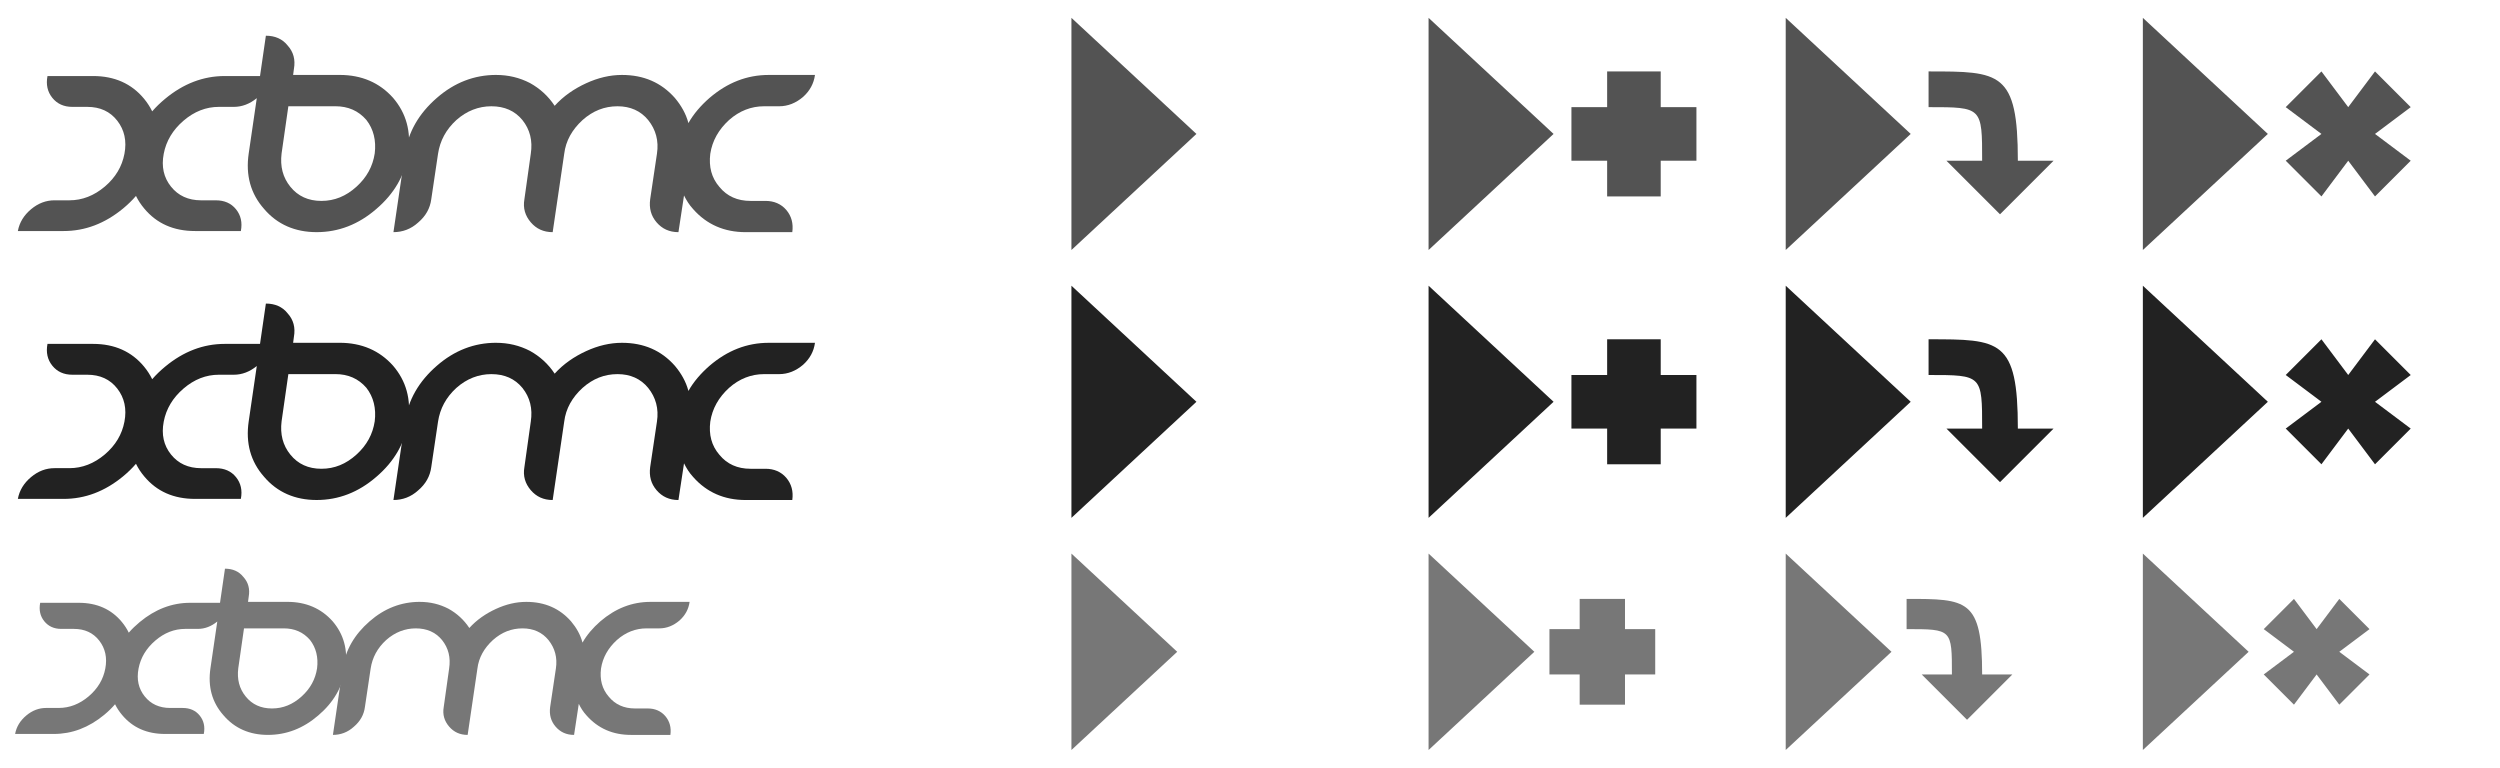
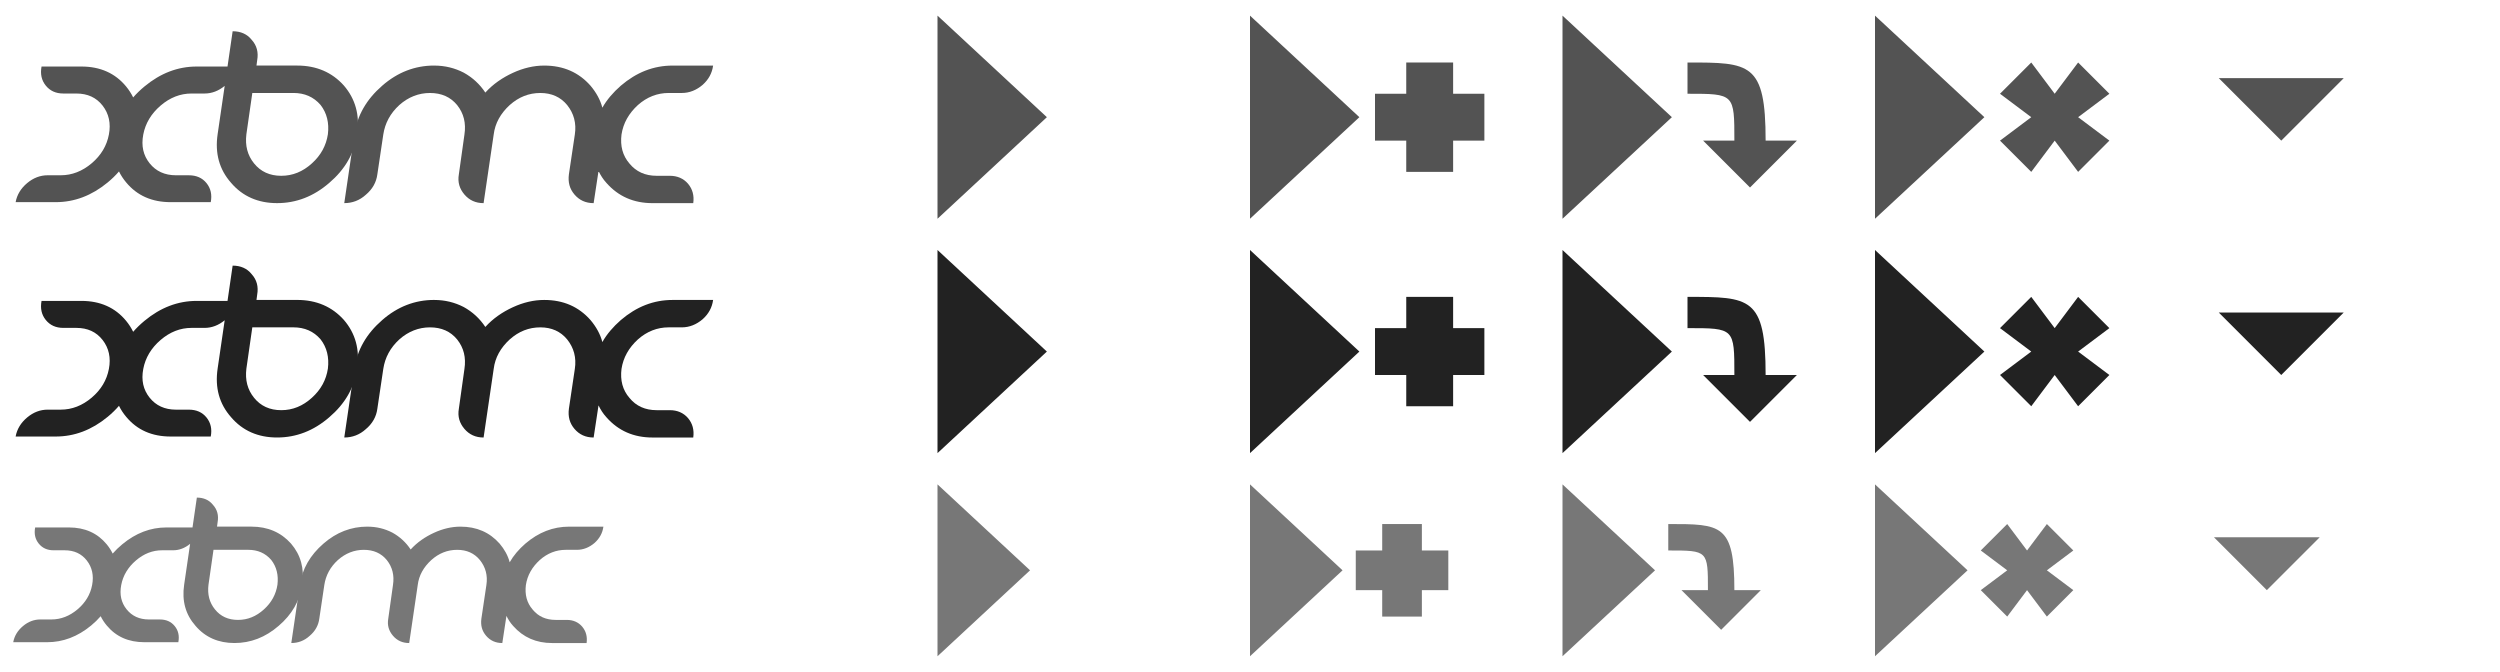
- <svg xmlns="http://www.w3.org/2000/svg" xmlns:xlink="http://www.w3.org/1999/xlink" version="1.1" width="140" height="43">
+ <svg xmlns="http://www.w3.org/2000/svg" xmlns:xlink="http://www.w3.org/1999/xlink" version="1.1" width="160" height="43">
  <defs>
    <g id="xbmc">
      <path d="m 14.889,1 -0.328,2.258 -1.977,0 c -1.201,0 -2.314,0.426 -3.337,1.275 C 8.978,4.756 8.737,4.988 8.523,5.235 8.402,4.988 8.253,4.756 8.07,4.533 7.37,3.684 6.414,3.258 5.213,3.258 l -2.554,0 c -0.091,0.477 0,0.883 0.27,1.219 0.272,0.337 0.644,0.508 1.123,0.508 l 0.836,0 c 0.716,0 1.275,0.256 1.678,0.773 C 6.969,6.276 7.105,6.896 6.969,7.611 6.833,8.329 6.468,8.94 5.868,9.45 5.268,9.958 4.604,10.217 3.891,10.217 l -0.836,0 c -0.479,0 -0.916,0.165 -1.317,0.501 C 1.337,11.055 1.089,11.458 1,11.938 l 2.563,0 c 1.201,0 2.307,-0.419 3.33,-1.262 0.267,-0.221 0.51,-0.457 0.722,-0.704 0.12,0.247 0.276,0.484 0.461,0.704 0.7,0.843 1.647,1.262 2.849,1.262 l 2.563,0 c 0.091,-0.479 0,-0.883 -0.272,-1.219 -0.272,-0.337 -0.651,-0.501 -1.128,-0.501 l -0.829,0 C 10.542,10.217 9.981,9.958 9.575,9.45 9.167,8.94 9.031,8.329 9.169,7.611 9.305,6.896 9.675,6.276 10.277,5.759 10.879,5.242 11.541,4.985 12.256,4.985 l 0.836,0 c 0.466,0 0.894,-0.167 1.288,-0.488 L 13.928,7.591 C 13.748,8.812 14.033,9.847 14.791,10.703 15.531,11.572 16.527,12 17.731,12 c 1.226,0 2.34,-0.428 3.343,-1.297 1.003,-0.856 1.605,-1.89 1.783,-3.112 C 23.036,6.367 22.746,5.333 22.01,4.477 21.252,3.628 20.249,3.196 19.023,3.196 l -2.608,0 0.045,-0.341 C 16.549,2.351 16.438,1.909 16.104,1.544 15.814,1.178 15.397,1 14.889,1 z m 1.259,3.95 2.63,0 c 0.713,0 1.293,0.25 1.739,0.767 0.401,0.515 0.557,1.15 0.468,1.875 -0.111,0.724 -0.446,1.344 -1.025,1.866 -0.58,0.526 -1.226,0.793 -1.961,0.793 -0.736,0 -1.315,-0.267 -1.739,-0.793 C 15.836,8.935 15.68,8.316 15.769,7.591 l 0.379,-2.641 z" />
      <path d="m 27.783,3.196 c -1.226,0 -2.34,0.43 -3.321,1.288 -1.003,0.872 -1.605,1.903 -1.783,3.127 L 22.033,12 c 0.513,0 0.981,-0.172 1.382,-0.537 0.424,-0.359 0.669,-0.793 0.736,-1.308 l 0.379,-2.543 c 0.111,-0.731 0.446,-1.357 1.025,-1.888 0.58,-0.517 1.248,-0.773 1.962,-0.773 0.736,0 1.315,0.256 1.739,0.773 0.423,0.53 0.58,1.157 0.468,1.888 l -0.357,2.543 c -0.089,0.506 0.045,0.929 0.357,1.295 0.312,0.363 0.713,0.551 1.226,0.551 l 0.646,-4.389 c 0.089,-0.731 0.446,-1.357 1.025,-1.888 0.58,-0.517 1.226,-0.773 1.962,-0.773 0.713,0 1.293,0.256 1.716,0.773 0.423,0.53 0.602,1.157 0.49,1.888 l -0.379,2.543 c -0.067,0.506 0.045,0.929 0.357,1.295 0.312,0.363 0.713,0.551 1.226,0.551 l 0.312,-2.055 c 0.134,0.27 0.29,0.526 0.513,0.767 0.758,0.858 1.739,1.288 2.942,1.288 l 2.608,0 c 0.067,-0.484 -0.045,-0.898 -0.334,-1.242 -0.29,-0.339 -0.691,-0.508 -1.159,-0.508 l -0.847,0 c -0.736,0 -1.315,-0.263 -1.739,-0.78 -0.446,-0.515 -0.602,-1.135 -0.513,-1.859 0.111,-0.731 0.468,-1.357 1.048,-1.888 0.58,-0.517 1.248,-0.773 1.962,-0.773 l 0.847,0 c 0.49,0 0.936,-0.18 1.337,-0.521 0.379,-0.341 0.602,-0.745 0.669,-1.233 l -2.586,0 c -1.226,0 -2.318,0.43 -3.321,1.288 -0.49,0.428 -0.892,0.896 -1.181,1.407 -0.134,-0.513 -0.401,-0.983 -0.758,-1.407 -0.758,-0.858 -1.739,-1.288 -2.965,-1.288 -0.669,0 -1.337,0.158 -2.006,0.466 -0.669,0.308 -1.271,0.72 -1.761,1.262 -0.357,-0.542 -0.825,-0.967 -1.382,-1.275 -0.58,-0.299 -1.204,-0.453 -1.895,-0.453 z" />
    </g>
    <path id="play" d="M 0,13 0,0 7,6.5 z" />
    <path id="add" d="m 2,3 3,0 0,2 2,0 0,3 -2,0 0,2 -3,0 0,-2 -2,0 0,-3 2,0 z" />
    <path id="insert" d="m 0,3 c 4,0 5,0 5,5 l 2,0 -3,3 -3,-3 2,0 C 3,5 3,5 0,5 z" />
    <path id="replace" d="M 2,3 3.5,5 5,3 7,5 5,6.5 7,8 5,10 3.5,8 2,10 0,8 2,6.5 0,5 z" />
+     <path id="arrow" d="m 2,4 8,0 -4,4 z" />
    <g id="play-add">
      <use x="0" xlink:href="#play" />
      <use x="8" xlink:href="#add" />
    </g>
    <g id="play-insert">
      <use x="0" xlink:href="#play" />
      <use x="8" xlink:href="#insert" />
    </g>
    <g id="play-replace">
      <use x="0" xlink:href="#play" />
      <use x="8" xlink:href="#replace" />
    </g>
    <g id="buttons">
      <use x="0" xlink:href="#xbmc" />
      <use x="60" xlink:href="#play" />
      <use x="80" xlink:href="#play-add" />
      <use x="100" xlink:href="#play-insert" />
      <use x="120" xlink:href="#play-replace" />
+       <use x="140" xlink:href="#arrow" />
    </g>
  </defs>
  <use xlink:href="#buttons" y="1" style="fill: rgb(83,83,83)" />
  <use xlink:href="#buttons" y="16" style="fill: rgb(34,34,34)" />
  <g transform="translate(0,31)" style="fill: rgb(119,119,119)">
    <use xlink:href="#xbmc" transform="scale(0.8461538)" />
    <use xlink:href="#play" transform="matrix(0.8461538,0,0,0.8461538,60,0)" />
    <use xlink:href="#play-add" transform="matrix(0.8461538,0,0,0.8461538,80,0)" />
    <use xlink:href="#play-insert" transform="matrix(0.8461538,0,0,0.8461538,100,0)" />
    <use xlink:href="#play-replace" transform="matrix(0.8461538,0,0,0.8461538,120,0)" />
+     <use xlink:href="#arrow" transform="matrix(0.8461538,0,0,0.8461538,140,0)" />
  </g>
</svg>
